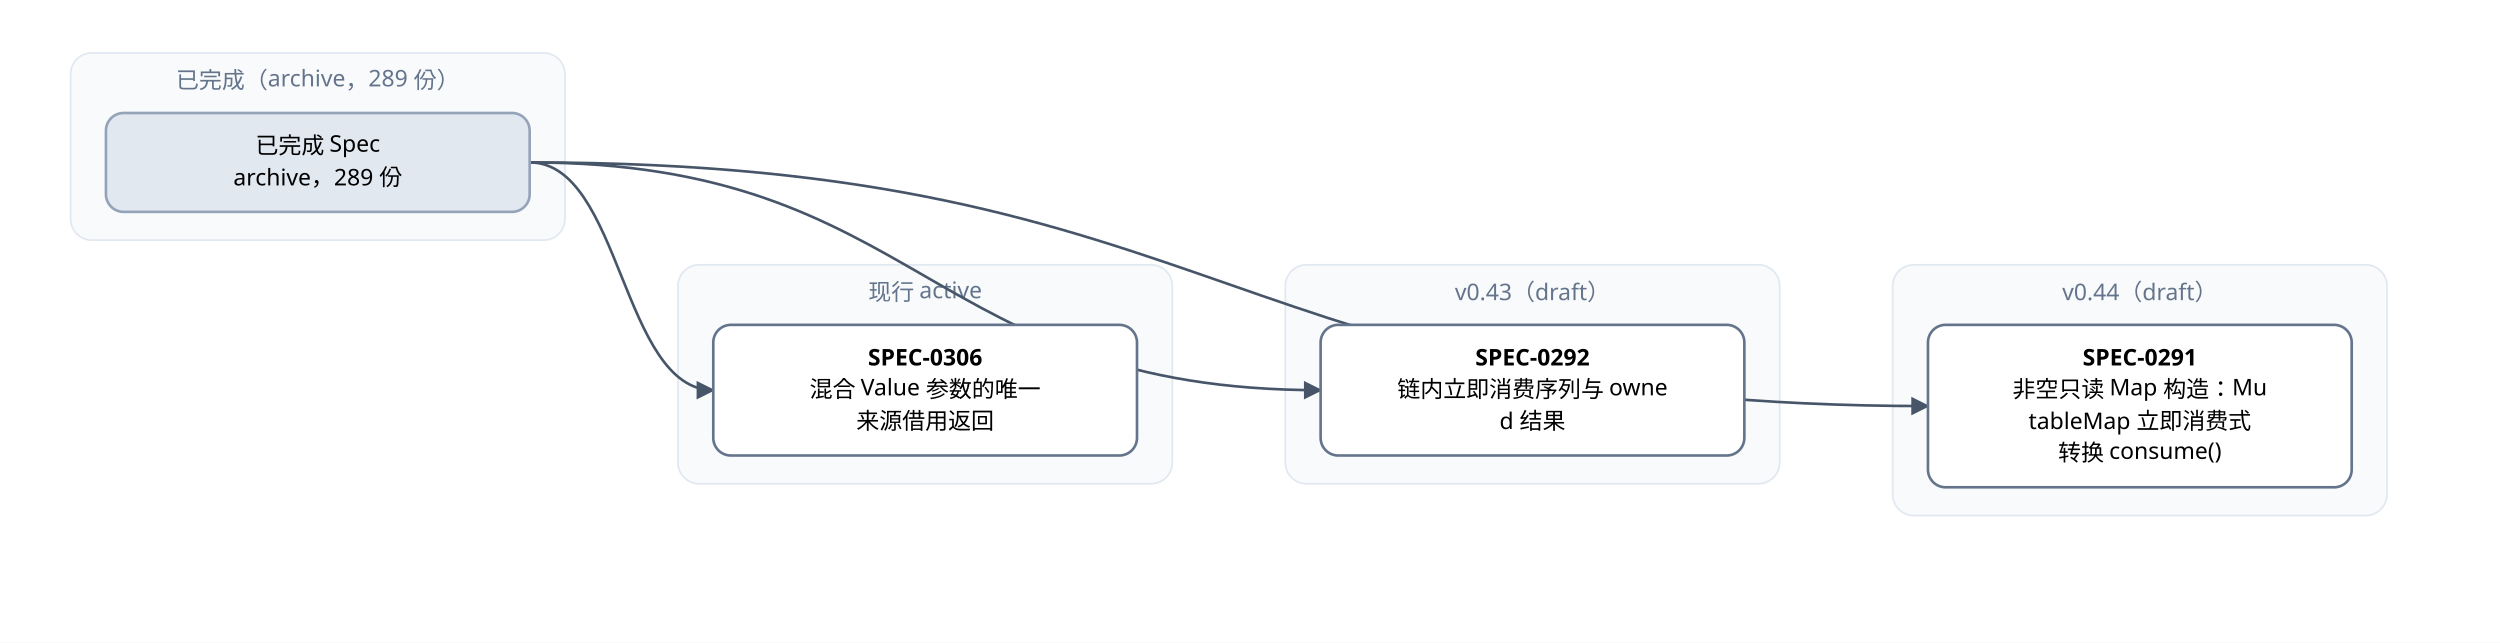
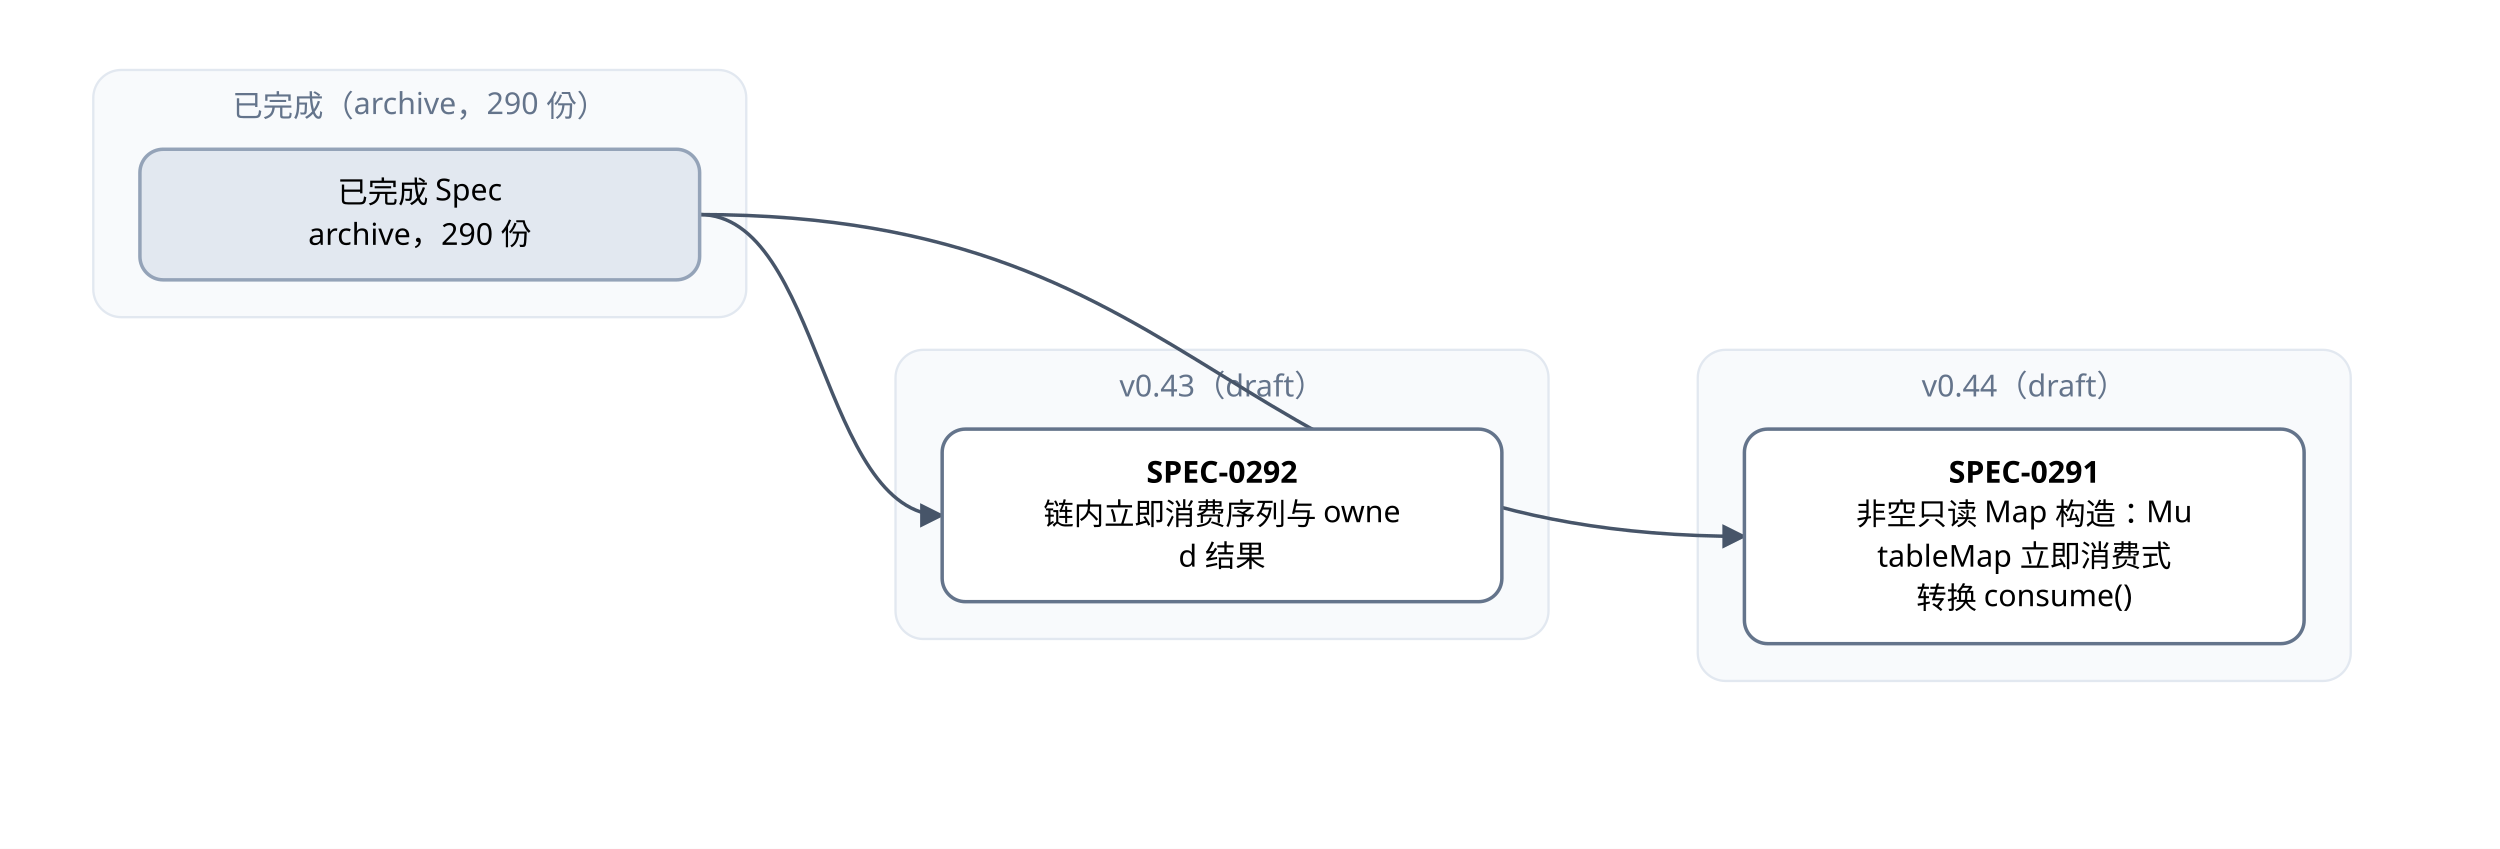
- <svg xmlns="http://www.w3.org/2000/svg" width="1416" height="364" viewBox="0 0 1416 364" font-family="PingFang SC, Microsoft YaHei, sans-serif">
+ <svg xmlns="http://www.w3.org/2000/svg" width="1072" height="364" viewBox="0 0 1072 364" font-family="PingFang SC, Microsoft YaHei, sans-serif">
  <defs>
    <marker id="arrow" viewBox="0 0 10 10" refX="9" refY="5" markerWidth="7" markerHeight="7" orient="auto-start-reverse">
      <path d="M0,0 L10,5 L0,10 z" fill="#475569" />
    </marker>
  </defs>
-   <rect width="1416" height="364" fill="#ffffff" />
+   <rect width="1072" height="364" fill="#ffffff" />
  <rect x="40" y="30" width="280" height="106" rx="12" fill="#f8fafc" stroke="#e2e8f0" />
-   <text x="180" y="50" text-anchor="middle" font-size="13" fill="#64748b">已完成（archive，289 份）</text>
+   <text x="180" y="50" text-anchor="middle" font-size="13" fill="#64748b">已完成（archive，290 份）</text>
  <rect x="384" y="150" width="280" height="124" rx="12" fill="#f8fafc" stroke="#e2e8f0" />
-   <text x="524" y="170" text-anchor="middle" font-size="13" fill="#64748b">现行 active</text>
-   <rect x="728" y="150" width="280" height="124" rx="12" fill="#f8fafc" stroke="#e2e8f0" />
-   <text x="868" y="170" text-anchor="middle" font-size="13" fill="#64748b">v0.43（draft）</text>
-   <rect x="1072" y="150" width="280" height="142" rx="12" fill="#f8fafc" stroke="#e2e8f0" />
-   <text x="1212" y="170" text-anchor="middle" font-size="13" fill="#64748b">v0.44（draft）</text>
-   <path d="M 300 92 C 696 92, 696 230, 1092 230" fill="none" stroke="#475569" stroke-width="1.5" marker-end="url(#arrow)" />
-   <path d="M 300 92 C 524 92, 524 221, 748 221" fill="none" stroke="#475569" stroke-width="1.5" marker-end="url(#arrow)" />
+   <text x="524" y="170" text-anchor="middle" font-size="13" fill="#64748b">v0.43（draft）</text>
+   <rect x="728" y="150" width="280" height="142" rx="12" fill="#f8fafc" stroke="#e2e8f0" />
+   <text x="868" y="170" text-anchor="middle" font-size="13" fill="#64748b">v0.44（draft）</text>
+   <path d="M 300 92 C 524 92, 524 230, 748 230" fill="none" stroke="#475569" stroke-width="1.5" marker-end="url(#arrow)" />
  <path d="M 300 92 C 352 92, 352 221, 404 221" fill="none" stroke="#475569" stroke-width="1.5" marker-end="url(#arrow)" />
-   <rect x="1092" y="184" width="240" height="92" rx="10" fill="#ffffff" stroke="#64748b" stroke-width="1.5" />
-   <text x="1212" y="207" text-anchor="middle" font-size="13" font-weight="600">SPEC-0291</text>
-   <text x="1212" y="225" text-anchor="middle" font-size="13">非空只读 Map 构造：Mu</text>
-   <text x="1212" y="243" text-anchor="middle" font-size="13">tableMap 立即消费式</text>
-   <text x="1212" y="261" text-anchor="middle" font-size="13">转换 consume()</text>
-   <rect x="748" y="184" width="240" height="74" rx="10" fill="#ffffff" stroke="#64748b" stroke-width="1.5" />
-   <text x="868" y="207" text-anchor="middle" font-size="13" font-weight="600">SPEC-0292</text>
-   <text x="868" y="225" text-anchor="middle" font-size="13">链内立即消费序列与 owne</text>
-   <text x="868" y="243" text-anchor="middle" font-size="13">d 结果</text>
+   <rect x="748" y="184" width="240" height="92" rx="10" fill="#ffffff" stroke="#64748b" stroke-width="1.5" />
+   <text x="868" y="207" text-anchor="middle" font-size="13" font-weight="600">SPEC-0291</text>
+   <text x="868" y="225" text-anchor="middle" font-size="13">非空只读 Map 构造：Mu</text>
+   <text x="868" y="243" text-anchor="middle" font-size="13">tableMap 立即消费式</text>
+   <text x="868" y="261" text-anchor="middle" font-size="13">转换 consume()</text>
  <rect x="404" y="184" width="240" height="74" rx="10" fill="#ffffff" stroke="#64748b" stroke-width="1.5" />
-   <text x="524" y="207" text-anchor="middle" font-size="13" font-weight="600">SPEC-0306</text>
-   <text x="524" y="225" text-anchor="middle" font-size="13">混合 Value 参数的唯一</text>
-   <text x="524" y="243" text-anchor="middle" font-size="13">来源借用返回</text>
+   <text x="524" y="207" text-anchor="middle" font-size="13" font-weight="600">SPEC-0292</text>
+   <text x="524" y="225" text-anchor="middle" font-size="13">链内立即消费序列与 owne</text>
+   <text x="524" y="243" text-anchor="middle" font-size="13">d 结果</text>
  <rect x="60" y="64" width="240" height="56" rx="10" fill="#e2e8f0" stroke="#94a3b8" stroke-width="1.5" />
  <text x="180" y="87" text-anchor="middle" font-size="13">已完成 Spec</text>
-   <text x="180" y="105" text-anchor="middle" font-size="13">archive，289 份</text>
+   <text x="180" y="105" text-anchor="middle" font-size="13">archive，290 份</text>
</svg>
